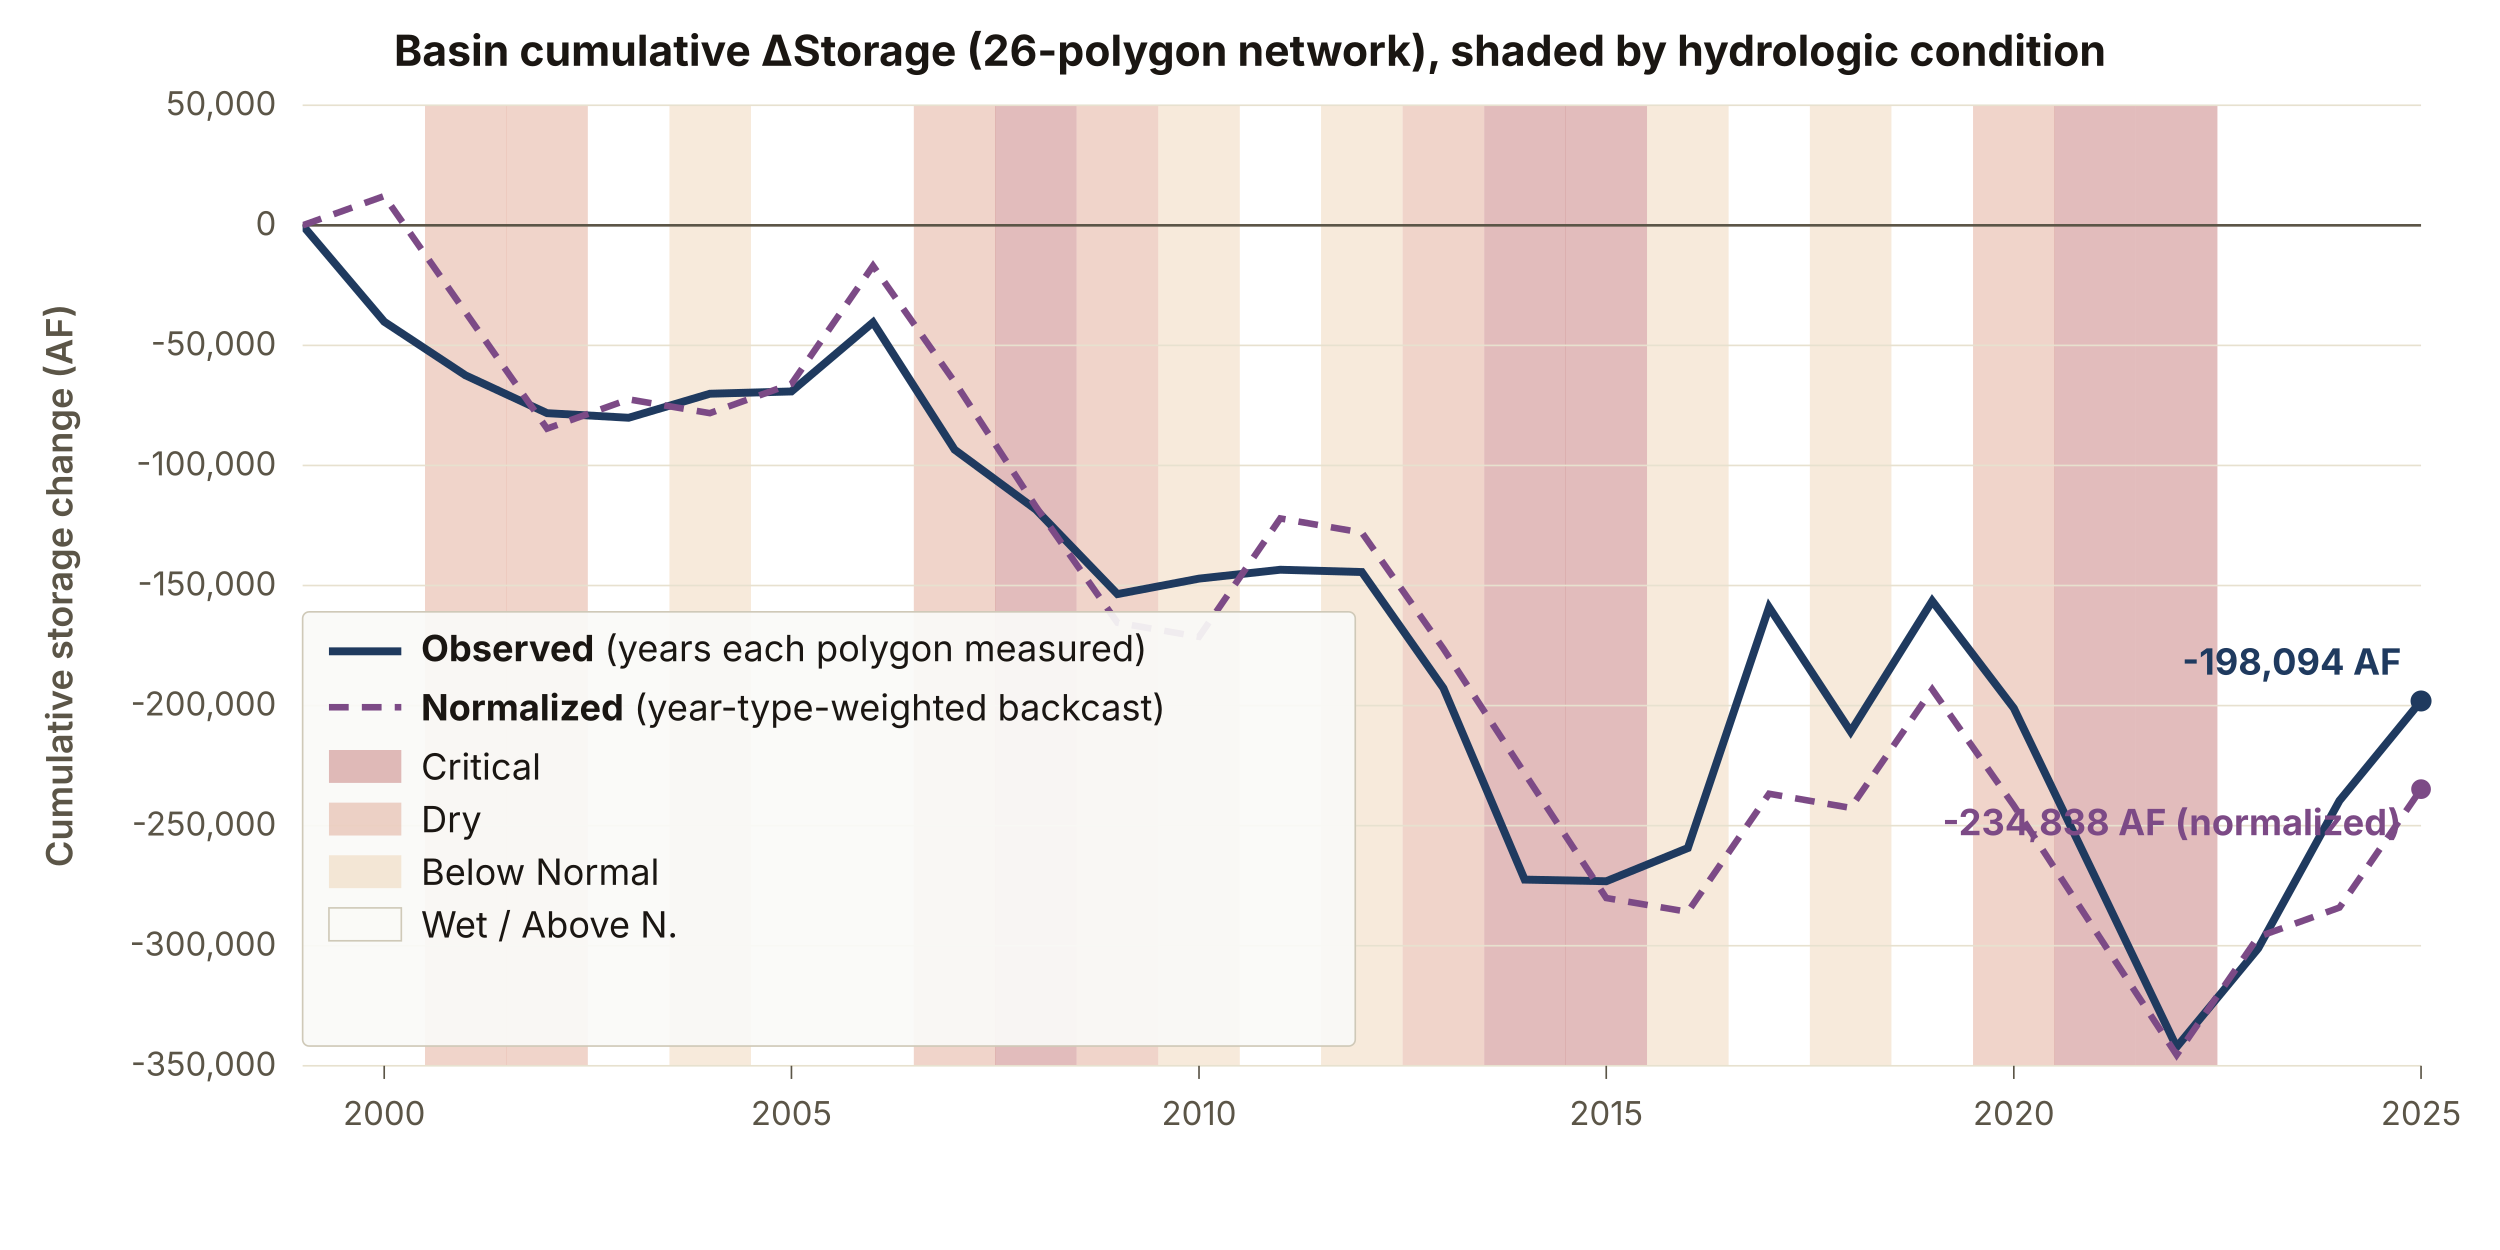
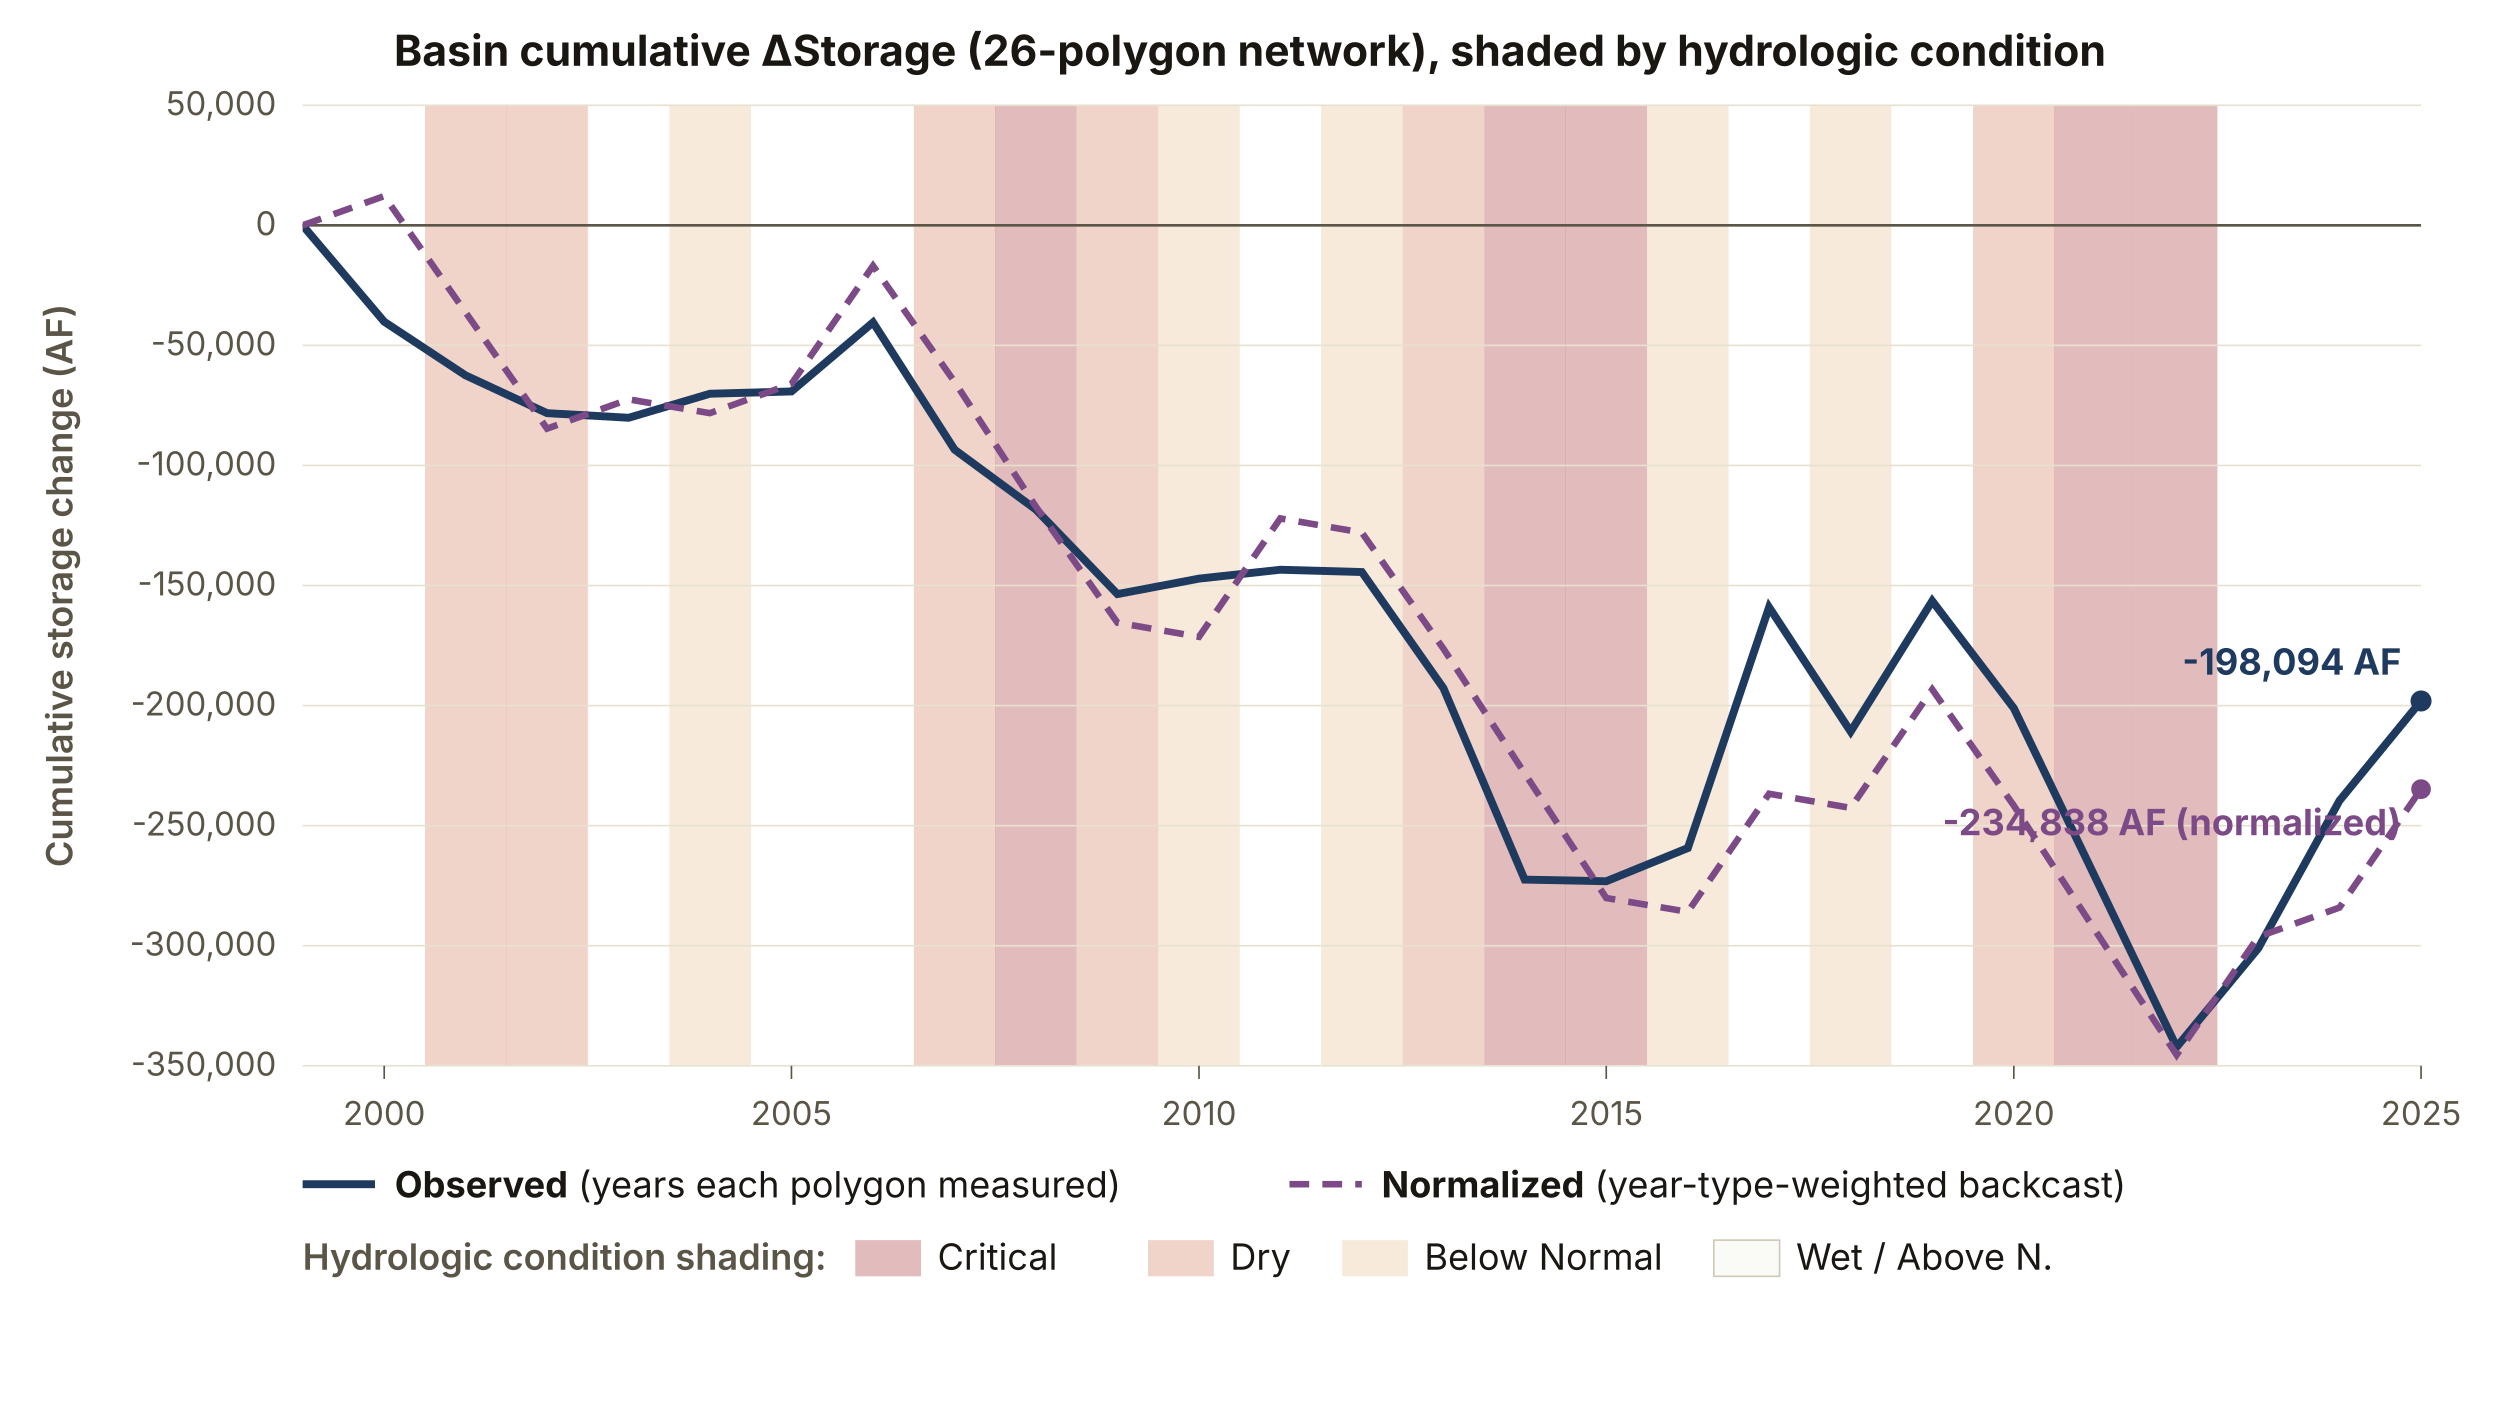
- <svg xmlns="http://www.w3.org/2000/svg" viewBox="0 0 760 380" style="background:#fafaf7;font-family:'Inter',ui-sans-serif,system-ui;width:100%;height:auto;display:block;">
+ <svg xmlns="http://www.w3.org/2000/svg" viewBox="0 0 760 432" style="background:#fafaf7;font-family:'Inter',ui-sans-serif,system-ui;width:100%;height:auto;display:block;">
  <defs>
    <clipPath id="ts-clip">
      <rect x="92" y="32" width="644" height="292" />
    </clipPath>
  </defs>
  <text x="380.0" y="20" text-anchor="middle" font-size="13" font-weight="700" fill="#1a1612">Basin cumulative ΔStorage (26-polygon network), shaded by hydrologic condition</text>
  <rect x="129.2" y="32" width="24.8" height="292" fill="#c75a35" fill-opacity="0.26" />
  <rect x="153.9" y="32" width="24.8" height="292" fill="#c75a35" fill-opacity="0.26" />
  <rect x="203.5" y="32" width="24.8" height="292" fill="#d99a4f" fill-opacity="0.2" />
  <rect x="277.8" y="32" width="24.8" height="292" fill="#c75a35" fill-opacity="0.26" />
  <rect x="302.5" y="32" width="24.8" height="292" fill="#a32d2d" fill-opacity="0.32" />
  <rect x="327.3" y="32" width="24.8" height="292" fill="#c75a35" fill-opacity="0.26" />
  <rect x="352.1" y="32" width="24.8" height="292" fill="#d99a4f" fill-opacity="0.2" />
  <rect x="401.6" y="32" width="24.8" height="292" fill="#d99a4f" fill-opacity="0.2" />
  <rect x="426.4" y="32" width="24.8" height="292" fill="#c75a35" fill-opacity="0.26" />
  <rect x="451.2" y="32" width="24.8" height="292" fill="#a32d2d" fill-opacity="0.32" />
  <rect x="475.9" y="32" width="24.8" height="292" fill="#a32d2d" fill-opacity="0.32" />
  <rect x="500.7" y="32" width="24.8" height="292" fill="#d99a4f" fill-opacity="0.2" />
  <rect x="550.2" y="32" width="24.8" height="292" fill="#d99a4f" fill-opacity="0.2" />
  <rect x="599.8" y="32" width="24.8" height="292" fill="#c75a35" fill-opacity="0.26" />
  <rect x="624.5" y="32" width="24.8" height="292" fill="#a32d2d" fill-opacity="0.32" />
  <rect x="649.3" y="32" width="24.8" height="292" fill="#a32d2d" fill-opacity="0.32" />
  <line x1="92" y1="324.0" x2="736" y2="324.0" stroke="#e7e1cf" stroke-width="0.5" />
  <text x="84" y="327.0" text-anchor="end" font-size="10" fill="#5b5547">-350,000</text>
  <line x1="92" y1="287.5" x2="736" y2="287.5" stroke="#e7e1cf" stroke-width="0.5" />
  <text x="84" y="290.5" text-anchor="end" font-size="10" fill="#5b5547">-300,000</text>
  <line x1="92" y1="251.0" x2="736" y2="251.0" stroke="#e7e1cf" stroke-width="0.5" />
  <text x="84" y="254.0" text-anchor="end" font-size="10" fill="#5b5547">-250,000</text>
  <line x1="92" y1="214.5" x2="736" y2="214.5" stroke="#e7e1cf" stroke-width="0.5" />
  <text x="84" y="217.5" text-anchor="end" font-size="10" fill="#5b5547">-200,000</text>
  <line x1="92" y1="178.0" x2="736" y2="178.0" stroke="#e7e1cf" stroke-width="0.5" />
  <text x="84" y="181.0" text-anchor="end" font-size="10" fill="#5b5547">-150,000</text>
  <line x1="92" y1="141.5" x2="736" y2="141.5" stroke="#e7e1cf" stroke-width="0.5" />
  <text x="84" y="144.5" text-anchor="end" font-size="10" fill="#5b5547">-100,000</text>
  <line x1="92" y1="105.0" x2="736" y2="105.0" stroke="#e7e1cf" stroke-width="0.5" />
  <text x="84" y="108.0" text-anchor="end" font-size="10" fill="#5b5547">-50,000</text>
  <line x1="92" y1="68.5" x2="736" y2="68.5" stroke="#e7e1cf" stroke-width="0.5" />
  <text x="84" y="71.5" text-anchor="end" font-size="10" fill="#5b5547">0</text>
  <line x1="92" y1="32.0" x2="736" y2="32.0" stroke="#e7e1cf" stroke-width="0.5" />
  <text x="84" y="35.0" text-anchor="end" font-size="10" fill="#5b5547">50,000</text>
  <line x1="92" y1="68.5" x2="736" y2="68.5" stroke="#5b5547" stroke-width="0.8" />
  <line x1="116.8" y1="324" x2="116.8" y2="328" stroke="#5b5547" stroke-width="0.5" />
  <text x="116.8" y="342" text-anchor="middle" font-size="10" fill="#5b5547">2000</text>
  <line x1="240.6" y1="324" x2="240.6" y2="328" stroke="#5b5547" stroke-width="0.5" />
  <text x="240.6" y="342" text-anchor="middle" font-size="10" fill="#5b5547">2005</text>
  <line x1="364.5" y1="324" x2="364.5" y2="328" stroke="#5b5547" stroke-width="0.5" />
  <text x="364.5" y="342" text-anchor="middle" font-size="10" fill="#5b5547">2010</text>
  <line x1="488.3" y1="324" x2="488.3" y2="328" stroke="#5b5547" stroke-width="0.5" />
  <text x="488.3" y="342" text-anchor="middle" font-size="10" fill="#5b5547">2015</text>
  <line x1="612.2" y1="324" x2="612.2" y2="328" stroke="#5b5547" stroke-width="0.5" />
  <text x="612.2" y="342" text-anchor="middle" font-size="10" fill="#5b5547">2020</text>
  <line x1="736.0" y1="324" x2="736.0" y2="328" stroke="#5b5547" stroke-width="0.5" />
  <text x="736.0" y="342" text-anchor="middle" font-size="10" fill="#5b5547">2025</text>
  <text x="22" y="178.0" transform="rotate(-90,22,178.0)" text-anchor="middle" font-size="11" fill="#5b5547" font-weight="600">Cumulative storage change (AF)</text>
  <polyline points="92.0,68.5 116.8,97.8 141.5,114.1 166.3,125.6 191.1,127.0 215.8,119.7 240.6,119.0 265.4,98.0 290.2,136.7 314.9,154.9 339.7,180.6 364.5,175.9 389.2,173.2 414.0,173.9 438.8,209.2 463.5,267.4 488.3,267.9 513.1,257.8 537.8,184.6 562.6,222.4 587.4,182.7 612.2,215.3 636.9,266.6 661.7,318.3 686.5,288.3 711.2,243.4 736.0,213.1" fill="none" stroke="#1f3a5f" stroke-width="2.4" clip-path="url(#ts-clip)" />
  <circle cx="736.0" cy="213.1" r="3.2" fill="#1f3a5f" />
  <text x="730.0" y="205.1" text-anchor="end" font-size="11" font-weight="700" fill="#1f3a5f">-198,094 AF</text>
  <polyline points="92.0,68.5 116.8,59.6 141.5,94.9 166.3,130.3 191.1,121.4 215.8,125.6 240.6,116.7 265.4,80.8 290.2,116.1 314.9,154.0 339.7,189.3 364.5,193.6 389.2,157.6 414.0,161.9 438.8,197.2 463.5,235.1 488.3,273.0 513.1,277.2 537.8,241.3 562.6,245.6 587.4,209.6 612.2,244.9 636.9,282.8 661.7,320.7 686.5,284.8 711.2,275.9 736.0,239.9" fill="none" stroke="#7c4a86" stroke-width="2.0" stroke-dasharray="6,4" clip-path="url(#ts-clip)" />
  <circle cx="736.0" cy="239.9" r="3.0" fill="#7c4a86" />
  <text x="730.0" y="253.9" text-anchor="end" font-size="11" font-weight="700" fill="#7c4a86">-234,838 AF (normalized)</text>
-   <g transform="translate(100,208)">
-     <rect x="-8" y="-22" width="320" height="132" fill="#fafaf7" fill-opacity="0.92" stroke="#cfc9b8" stroke-width="0.5" rx="2" />
-     <line x1="0" y1="-10" x2="22" y2="-10" stroke="#1f3a5f" stroke-width="2.4" />
-     <text x="28" y="-7" font-size="11" fill="#1a1612">
-       <tspan font-weight="700">Observed</tspan> (years each polygon measured)</text>
-     <line x1="0" y1="7" x2="22" y2="7" stroke="#7c4a86" stroke-width="2.0" stroke-dasharray="6,4" />
-     <text x="28" y="11" font-size="11" fill="#1a1612">
-       <tspan font-weight="700">Normalized</tspan> (year-type-weighted backcast)</text>
-     <rect x="0" y="20" width="22" height="10" fill="#a32d2d" fill-opacity="0.32" />
-     <text x="28" y="29" font-size="11" fill="#1a1612">Critical</text>
-     <rect x="0" y="36" width="22" height="10" fill="#c75a35" fill-opacity="0.26" />
-     <text x="28" y="45" font-size="11" fill="#1a1612">Dry</text>
-     <rect x="0" y="52" width="22" height="10" fill="#d99a4f" fill-opacity="0.2" />
-     <text x="28" y="61" font-size="11" fill="#1a1612">Below Normal</text>
-     <rect x="0" y="68" width="22" height="10" fill="#fafaf7" stroke="#cfc9b8" stroke-width="0.5" />
-     <text x="28" y="77" font-size="11" fill="#1a1612">Wet / Above N.</text>
-   </g>
+   <line x1="92" y1="360" x2="114" y2="360" stroke="#1f3a5f" stroke-width="2.4" />
+   <text x="120" y="364" font-size="11" fill="#1a1612">
+     <tspan font-weight="700">Observed</tspan> (years each polygon measured)</text>
+   <line x1="392" y1="360" x2="414" y2="360" stroke="#7c4a86" stroke-width="2.0" stroke-dasharray="6,4" />
+   <text x="420" y="364" font-size="11" fill="#1a1612">
+     <tspan font-weight="700">Normalized</tspan> (year-type-weighted backcast)</text>
+   <text x="92" y="386" font-size="11" fill="#5b5547" font-weight="600">Hydrologic condition shading:</text>
+   <rect x="260" y="377" width="20" height="11" fill="#a32d2d" fill-opacity="0.32" />
+   <text x="285" y="386" font-size="11" fill="#1a1612">Critical</text>
+   <rect x="349.0" y="377" width="20" height="11" fill="#c75a35" fill-opacity="0.26" />
+   <text x="374.0" y="386" font-size="11" fill="#1a1612">Dry</text>
+   <rect x="408.0" y="377" width="20" height="11" fill="#d99a4f" fill-opacity="0.2" />
+   <text x="433.0" y="386" font-size="11" fill="#1a1612">Below Normal</text>
+   <rect x="521.0" y="377" width="20" height="11" fill="#fafaf7" stroke="#cfc9b8" stroke-width="0.5" />
+   <text x="546.0" y="386" font-size="11" fill="#1a1612">Wet / Above N.</text>
</svg>
